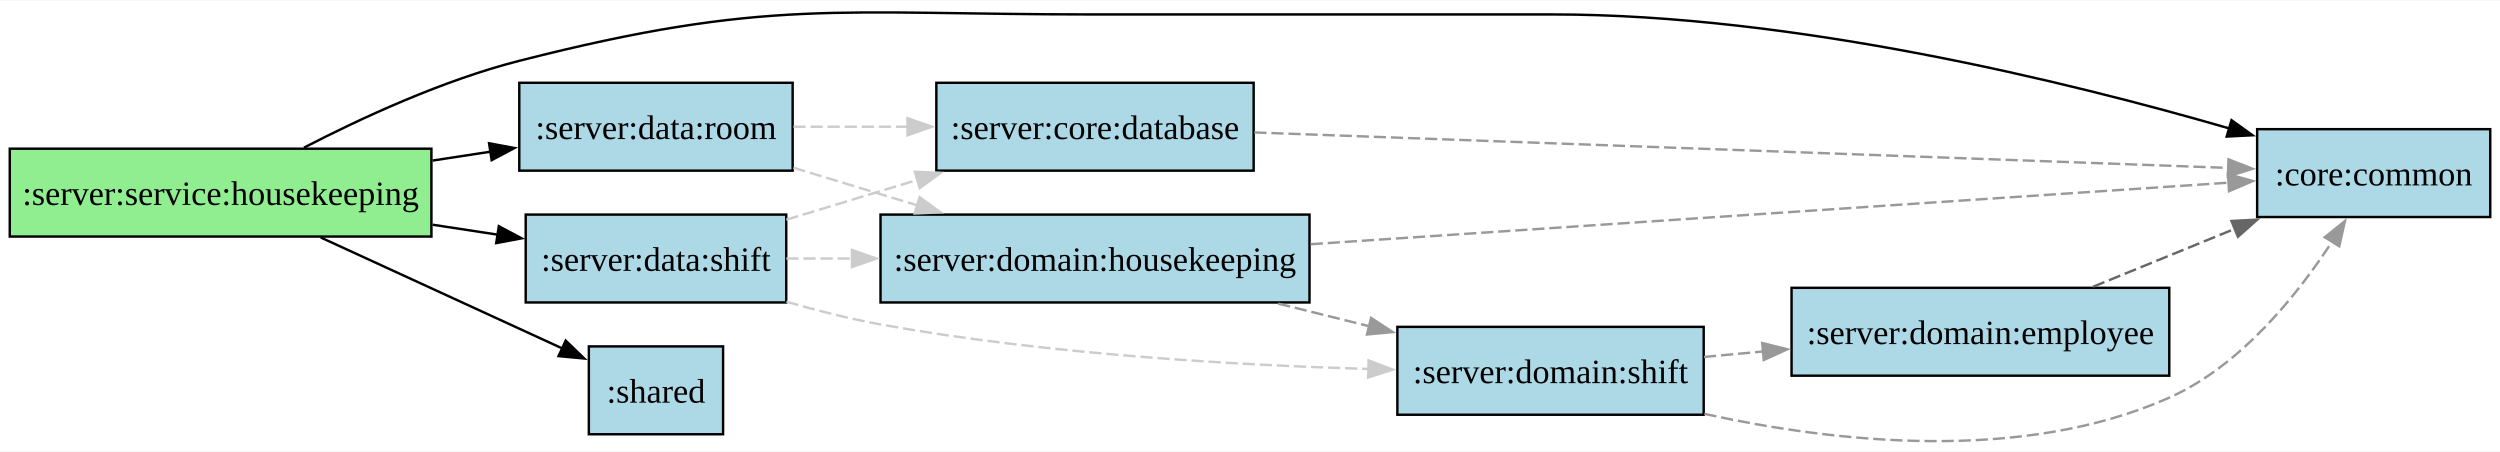
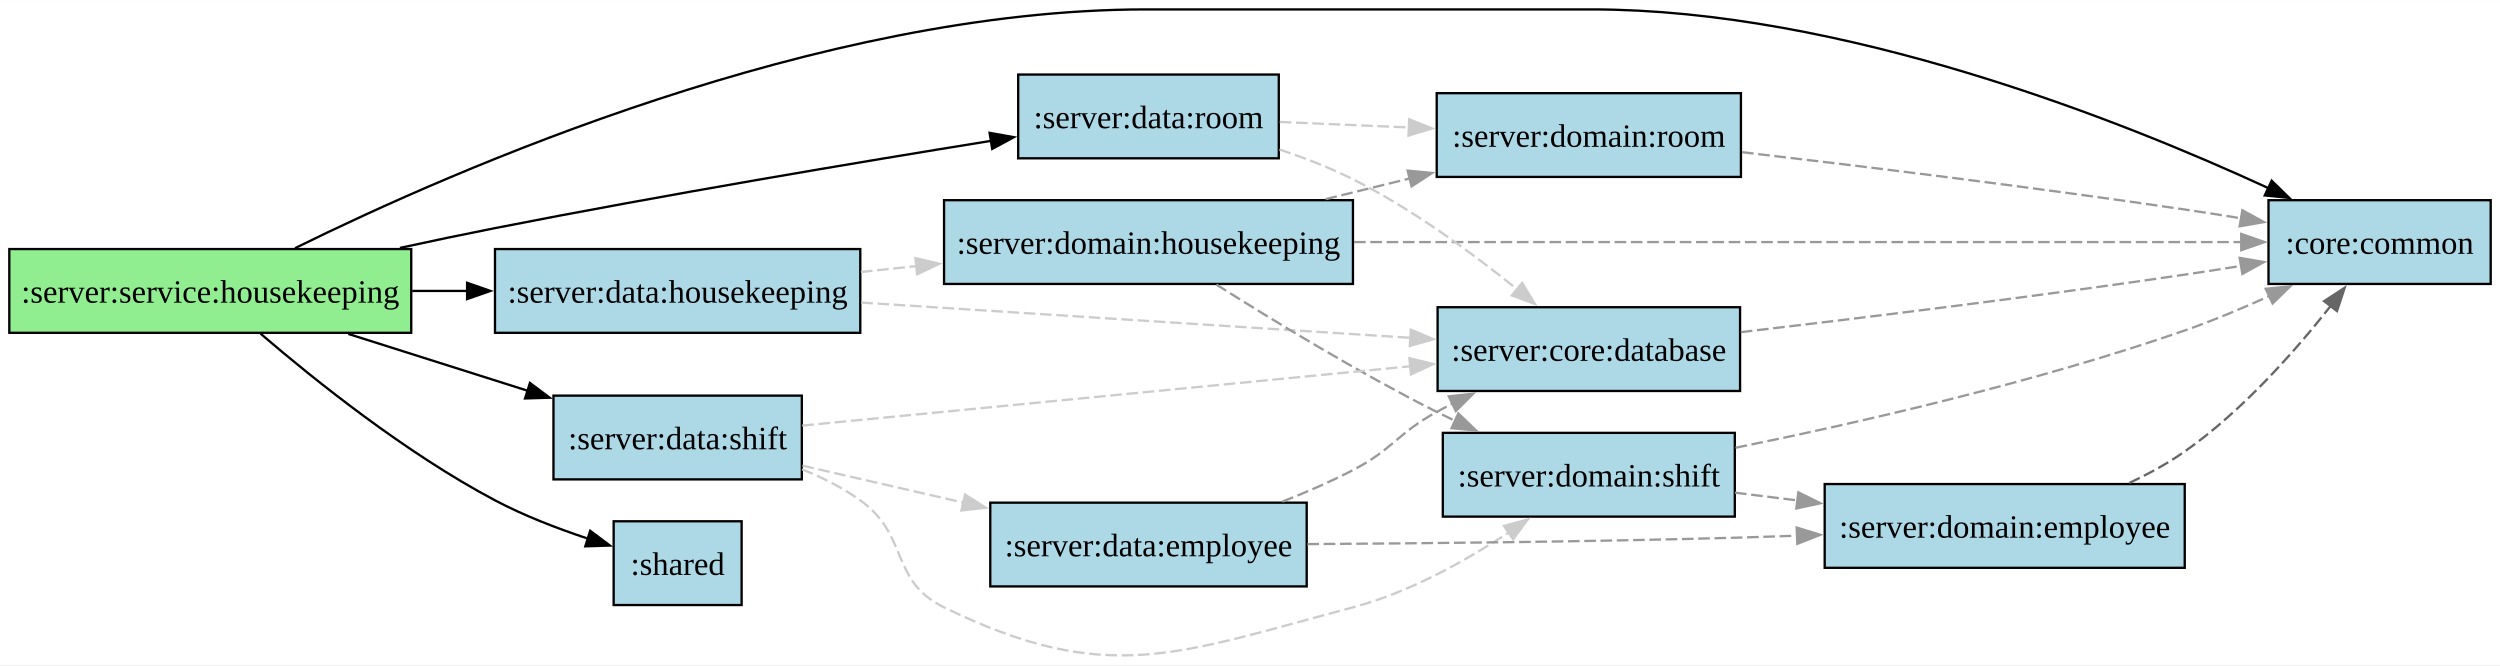
- <svg xmlns="http://www.w3.org/2000/svg" width="1024pt" height="185pt" viewBox="0 0 1024.25 184.65">
+ <svg xmlns="http://www.w3.org/2000/svg" width="1075pt" height="286pt" viewBox="0 0 1074.5 285.78">
  <g class="graph">
-     <path fill="#fff" d="M0 184.65V0h1024.25v184.65z" />
+     <path fill="#fff" d="M0 285.78V0h1074.5v285.78z" />
    <g class="node">
-       <path fill="#90ee90" stroke="#000" d="M176.75 60.72H4v36h172.75z" />
-       <text x="86.38" y="-96.88" font-family="Times New Roman,serif" font-size="14" text-anchor="middle" transform="translate(4 180.65)">:server:service:housekeeping</text>
+       <path fill="#90ee90" stroke="#000" d="M176.75 107H4v36h172.75z" />
+       <text x="86.38" y="-151.73" font-family="Times New Roman,serif" font-size="14" text-anchor="middle" transform="translate(4 281.78)">:server:service:housekeeping</text>
    </g>
    <g class="node">
-       <path fill="#add8e6" stroke="#000" d="M1020.25 52.72h-95.5v36h95.5z" />
-       <text x="968.5" y="-104.88" font-family="Times New Roman,serif" font-size="14" text-anchor="middle" transform="translate(4 180.65)">:core:common</text>
+       <path fill="#add8e6" stroke="#000" d="M369.75 107h-157v36h157z" />
+       <text x="287.25" y="-151.73" font-family="Times New Roman,serif" font-size="14" text-anchor="middle" transform="translate(4 281.78)">:server:data:housekeeping</text>
    </g>
    <g stroke="#000" class="edge">
-       <path fill="none" d="M124.54 60.29c23.79-12.3 57.03-27.62 88.21-35.57 101.48-25.87 130.15-19 234.87-19h188.63c98.64 0 210.67 27.46 277.02 46.68" />
-       <path d="m914.25 49.04 8.61 6.18-10.58.54z" />
+       <path fill="none" d="M177.16 125h23.67" />
+       <path d="m200.76 121.5 10 3.5-10 3.5z" />
    </g>
    <g class="node">
-       <path fill="#add8e6" stroke="#000" d="M324.75 33.72h-112v36h112z" />
-       <text x="264.75" y="-123.88" font-family="Times New Roman,serif" font-size="14" text-anchor="middle" transform="translate(4 180.65)">:server:data:room</text>
+       <path fill="#add8e6" stroke="#000" d="M1070.5 86H975v36h95.5z" />
+       <text x="1018.75" y="-172.73" font-family="Times New Roman,serif" font-size="14" text-anchor="middle" transform="translate(4 281.78)">:core:common</text>
    </g>
    <g stroke="#000" class="edge">
-       <path fill="none" d="M177.24 65.58c8-1.23 16.03-2.46 23.83-3.65" />
-       <path d="m200.37 58.5 10.41 1.94-9.35 4.97z" />
+       <path fill="none" d="M126.8 106.62C195.45 72.77 352.2 4 492.62 4h191.26c107.78 0 227.24 47.37 291.26 76.9" />
+       <path d="m976.36 77.61 7.57 7.41-10.54-1.07z" />
    </g>
    <g class="node">
-       <path fill="#add8e6" stroke="#000" d="M322.12 87.72H215.38v36h106.74z" />
-       <text x="264.75" y="-69.88" font-family="Times New Roman,serif" font-size="14" text-anchor="middle" transform="translate(4 180.65)">:server:data:shift</text>
+       <path fill="#add8e6" stroke="#000" d="M344.62 170H237.88v36h106.74z" />
+       <text x="287.25" y="-88.73" font-family="Times New Roman,serif" font-size="14" text-anchor="middle" transform="translate(4 281.78)">:server:data:shift</text>
    </g>
    <g stroke="#000" class="edge">
-       <path fill="none" d="M177.24 91.87c9.01 1.38 18.06 2.76 26.76 4.09" />
-       <path d="m204.36 92.48 9.36 4.97-10.42 1.95z" />
+       <path fill="none" d="M149.7 143.48c24.26 7.68 52.49 16.62 77.25 24.47" />
+       <path d="m227.77 164.54 8.48 6.35-10.59.32z" />
    </g>
    <g class="node">
-       <path fill="#add8e6" stroke="#000" d="M296.25 141.72h-55v36h55z" />
-       <text x="264.75" y="-15.88" font-family="Times New Roman,serif" font-size="14" text-anchor="middle" transform="translate(4 180.65)">:shared</text>
+       <path fill="#add8e6" stroke="#000" d="M549.62 32h-112v36h112z" />
+       <text x="489.62" y="-226.73" font-family="Times New Roman,serif" font-size="14" text-anchor="middle" transform="translate(4 281.78)">:server:data:room</text>
    </g>
    <g stroke="#000" class="edge">
-       <path fill="none" d="M131.4 97.1c29.78 13.68 70.13 32.21 99.2 45.56" />
-       <path d="m231.76 139.34 7.62 7.35-10.54-.99z" />
+       <path fill="none" d="M171.89 106.51c13.61-2.96 27.62-5.9 40.86-8.51C285.38 83.7 369.1 69.66 425.9 60.5" />
+       <path d="m425.33 57.05 10.43 1.87-9.32 5.04z" />
    </g>
    <g class="node">
-       <path fill="#add8e6" stroke="#000" d="M698 133.72H572.5v36H698z" />
-       <text x="631.25" y="-23.88" font-family="Times New Roman,serif" font-size="14" text-anchor="middle" transform="translate(4 180.65)">:server:domain:shift</text>
+       <path fill="#add8e6" stroke="#000" d="M318.75 224h-55v36h55z" />
+       <text x="287.25" y="-34.73" font-family="Times New Roman,serif" font-size="14" text-anchor="middle" transform="translate(4 281.78)">:shared</text>
+     </g>
+     <g stroke="#000" class="edge">
+       <path fill="none" d="M111.98 143.36c23.15 19.86 62.51 51.4 100.77 71.64 12.47 6.6 26.88 12.13 39.87 16.44" />
+       <path d="m253.67 228.09 8.48 6.35-10.59.33z" />
+     </g>
+     <g class="node">
+       <path fill="#add8e6" stroke="#000" d="M747.88 132h-130v36h130z" />
+       <text x="678.88" y="-126.73" font-family="Times New Roman,serif" font-size="14" text-anchor="middle" transform="translate(4 281.78)">:server:core:database</text>
+     </g>
+     <g stroke="#ccc" class="edge">
+       <path fill="none" stroke-dasharray="5,2" d="M370.16 130c68.65 4.41 168.03 10.78 236.01 15.14" />
+       <path fill="#ccc" d="m606.37 141.65 9.76 4.13-10.21 2.86z" />
+     </g>
+     <g class="node">
+       <path fill="#add8e6" stroke="#000" d="M581.5 86H405.75v36H581.5z" />
+       <text x="489.62" y="-172.73" font-family="Times New Roman,serif" font-size="14" text-anchor="middle" transform="translate(4 281.78)">:server:domain:housekeeping</text>
+     </g>
+     <g stroke="#ccc" class="edge">
+       <path fill="none" stroke-dasharray="5,2" d="M370.01 116.85c7.85-.82 15.89-1.66 23.92-2.51" />
+       <path fill="#ccc" d="m393.44 110.88 10.31 2.44-9.58 4.52z" />
    </g>
    <g stroke="#999" class="edge">
-       <path fill="none" stroke-dasharray="5,2" d="M698.29 169.36c52.97 11.65 129.94 20.33 190.46-6.64 29.27-13.04 52.52-42.12 66.83-64.11" />
-       <path fill="#999" d="m952.46 97 8.26-6.64-2.32 10.34z" />
+       <path fill="none" stroke-dasharray="5,2" d="M748.2 142.71c51.65-6.05 125.99-15.17 190.8-24.71 7.84-1.15 16.08-2.45 24.2-3.77" />
+       <path fill="#999" d="m962.61 110.78 10.44 1.81-9.29 5.09z" />
    </g>
    <g class="node">
-       <path fill="#add8e6" stroke="#000" d="M888.75 117.72H734v36h154.75z" />
-       <text x="807.38" y="-39.88" font-family="Times New Roman,serif" font-size="14" text-anchor="middle" transform="translate(4 180.65)">:server:domain:employee</text>
+       <path fill="#add8e6" stroke="#000" d="M745.62 186h-125.5v36h125.5z" />
+       <text x="678.88" y="-72.73" font-family="Times New Roman,serif" font-size="14" text-anchor="middle" transform="translate(4 281.78)">:server:domain:shift</text>
+     </g>
+     <g class="node">
+       <path fill="#add8e6" stroke="#000" d="M939 208H784.25v36H939z" />
+       <text x="857.62" y="-50.73" font-family="Times New Roman,serif" font-size="14" text-anchor="middle" transform="translate(4 281.78)">:server:domain:employee</text>
    </g>
    <g stroke="#999" class="edge">
-       <path fill="none" stroke-dasharray="5,2" d="m698.13 146.04 24.41-2.25" />
-       <path fill="#999" d="m721.97 140.33 10.28 2.57-9.64 4.4z" />
+       <path fill="none" stroke-dasharray="5,2" d="M745.69 211.7c8.78 1.09 17.94 2.23 27.09 3.37" />
+       <path fill="#999" d="m772.93 211.56 9.49 4.71-10.36 2.23z" />
+     </g>
+     <g stroke="#999" class="edge">
+       <path fill="none" stroke-dasharray="5,2" d="M745.92 192.41c52.26-10.6 128.6-28 193.08-50.41 12-4.17 24.63-9.47 36.3-14.78" />
+       <path fill="#999" d="m973.79 124.07 10.55-1.05-7.59 7.39z" />
    </g>
    <g stroke="#666" class="edge">
-       <path fill="none" stroke-dasharray="5,2" d="M857.55 117.27c18.06-7.38 39.04-15.95 58.04-23.71" />
-       <path fill="#666" d="m914.23 90.33 10.58-.54-7.93 7.02z" />
+       <path fill="none" stroke-dasharray="5,2" d="M915.16 207.55c8.3-3.91 16.54-8.43 23.84-13.55 24.63-17.29 47.37-43.04 62.75-62.57" />
+       <path fill="#666" d="m998.89 129.4 8.87-5.79-3.32 10.06z" />
+     </g>
+     <g stroke="#999" class="edge">
+       <path fill="none" stroke-dasharray="5,2" d="M522.79 122.26c24.51 15.52 61.25 37.89 94.71 54.74 2.56 1.29 5.19 2.57 7.86 3.83" />
+       <path fill="#999" d="m626.78 177.63 7.65 7.34-10.56-.97z" />
+     </g>
+     <g stroke="#999" class="edge">
+       <path fill="none" stroke-dasharray="5,2" d="M581.96 104h381.46" />
+       <path fill="#999" d="m963.28 100.5 10 3.5-10 3.5z" />
    </g>
    <g class="node">
-       <path fill="#add8e6" stroke="#000" d="M536.5 87.72H360.75v36H536.5z" />
-       <text x="444.62" y="-69.88" font-family="Times New Roman,serif" font-size="14" text-anchor="middle" transform="translate(4 180.65)">:server:domain:housekeeping</text>
+       <path fill="#add8e6" stroke="#000" d="M748.25 40H617.5v36h130.75z" />
+       <text x="678.88" y="-218.73" font-family="Times New Roman,serif" font-size="14" text-anchor="middle" transform="translate(4 281.78)">:server:domain:room</text>
    </g>
    <g stroke="#999" class="edge">
-       <path fill="none" stroke-dasharray="5,2" d="M536.98 99.86c106.85-7.16 284.78-19.1 376.27-25.23" />
-       <path fill="#999" d="m912.78 71.15 10.21 2.82-9.75 4.17z" />
+       <path fill="none" stroke-dasharray="5,2" d="M569.71 85.56c11.99-2.95 24.41-6 36.43-8.95" />
+       <path fill="#999" d="m605.01 73.28 10.55 1.01-8.88 5.79z" />
+     </g>
+     <g stroke="#ccc" class="edge">
+       <path fill="none" stroke-dasharray="5,2" d="M344.8 182.88c67.41-6.58 184.79-18.03 261.71-25.53" />
+       <path fill="#ccc" d="m605.76 153.91 10.29 2.51-9.61 4.46z" />
+     </g>
+     <g stroke="#ccc" class="edge">
+       <path fill="none" stroke-dasharray="5,2" d="M344.72 201.66c8.79 3.56 17.5 7.95 25.03 13.34 21.11 15.11 12.66 34.63 36 46 70.22 34.21 100.23 19.95 175.75 0 23.98-6.33 48.23-19.86 66.89-32.15" />
+       <path fill="#ccc" d="m646.39 225.98 10.23-2.74-6.29 8.52z" />
+     </g>
+     <g class="node">
+       <path fill="#add8e6" stroke="#000" d="M561.62 216h-136v36h136z" />
+       <text x="489.62" y="-42.73" font-family="Times New Roman,serif" font-size="14" text-anchor="middle" transform="translate(4 281.78)">:server:data:employee</text>
+     </g>
+     <g stroke="#ccc" class="edge">
+       <path fill="none" stroke-dasharray="5,2" d="m344.9 200.09 69.41 15.93" />
+       <path fill="#ccc" d="m414.79 212.54 8.96 5.65-10.53 1.17z" />
    </g>
    <g stroke="#999" class="edge">
-       <path fill="none" stroke-dasharray="5,2" d="M523.66 124.17c12.28 3.06 25.02 6.23 37.3 9.29" />
-       <path fill="#999" d="m561.74 130.05 8.86 5.81-10.55.98z" />
-     </g>
-     <g class="node">
-       <path fill="#add8e6" stroke="#000" d="M513.62 33.72h-130v36h130z" />
-       <text x="444.62" y="-123.88" font-family="Times New Roman,serif" font-size="14" text-anchor="middle" transform="translate(4 180.65)">:server:core:database</text>
+       <path fill="none" stroke-dasharray="5,2" d="M551.14 215.56c10.3-4.02 20.81-8.59 30.36-13.56 17.28-8.99 18.92-15.62 36-25 2.2-1.21 4.47-2.4 6.77-3.56" />
+       <path fill="#999" d="m622.68 170.32 10.53-1.17-7.5 7.48z" />
    </g>
    <g stroke="#999" class="edge">
-       <path fill="none" stroke-dasharray="5,2" d="M513.88 54.06c102.34 3.73 300.82 10.95 399.3 14.54" />
-       <path fill="#999" d="m913.02 65.09 9.86 3.86-10.12 3.14z" />
+       <path fill="none" stroke-dasharray="5,2" d="M561.92 233.8c51.12-.29 123.16-1.02 186.33-2.8 7.83-.22 15.96-.49 24.11-.8" />
+       <path fill="#999" d="m772.22 226.7 10.13 3.11-9.85 3.89z" />
    </g>
    <g stroke="#ccc" class="edge">
-       <path fill="none" stroke-dasharray="5,2" d="M325.06 68.51c16.06 4.88 33.84 10.27 50.76 15.41" />
-       <path fill="#ccc" d="m376.78 80.56 8.56 6.25-10.59.45z" />
+       <path fill="none" stroke-dasharray="5,2" d="M549.92 64.2c10.73 3.58 21.7 7.84 31.58 12.8 25.49 12.79 51.45 31.87 70.58 47.31" />
+       <path fill="#ccc" d="m654.22 121.54 5.5 9.06-9.94-3.65z" />
    </g>
    <g stroke="#ccc" class="edge">
-       <path fill="none" stroke-dasharray="5,2" d="M325.06 51.72h46.92" />
-       <path fill="#ccc" d="m371.81 48.22 10 3.5-10 3.5z" />
+       <path fill="none" stroke-dasharray="5,2" d="M550.05 52.37c17.41.74 36.95 1.58 55.55 2.37" />
+       <path fill="#ccc" d="m605.68 51.24 9.84 3.93-10.14 3.07z" />
    </g>
-     <g stroke="#ccc" class="edge">
-       <path fill="none" stroke-dasharray="5,2" d="M322.21 123.41c12.5 3.62 25.89 7.02 38.54 9.31 67.01 12.12 144.55 16.63 199.91 18.25" />
-       <path fill="#ccc" d="m560.71 147.47 9.91 3.76-10.09 3.23z" />
-     </g>
-     <g stroke="#ccc" class="edge">
-       <path fill="none" stroke-dasharray="5,2" d="M322.16 105.72h27.03" />
-       <path fill="#ccc" d="m349.05 102.22 10 3.5-10 3.5z" />
-     </g>
-     <g stroke="#ccc" class="edge">
-       <path fill="none" stroke-dasharray="5,2" d="M322.16 89.81c16.88-5.12 35.89-10.89 53.9-16.36" />
-       <path fill="#ccc" d="m374.8 70.17 10.58.45-8.55 6.25z" />
+     <g stroke="#999" class="edge">
+       <path fill="none" stroke-dasharray="5,2" d="M748.73 65.36C800.35 71.4 874.41 80.49 939 90c7.84 1.16 16.08 2.45 24.2 3.78" />
+       <path fill="#999" d="m963.76 90.32 9.29 5.09-10.44 1.82z" />
    </g>
  </g>
</svg>
